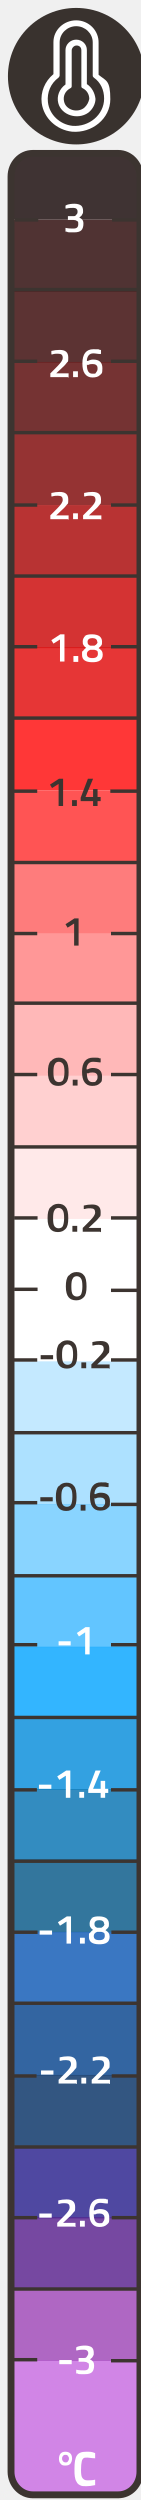
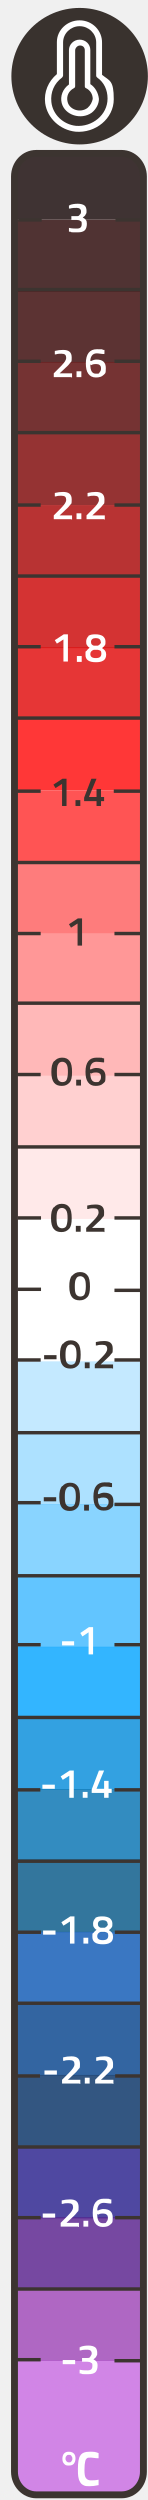
- <svg xmlns="http://www.w3.org/2000/svg" id="Livello_1" version="1.1" width="40.8px" height="725.2px" viewBox="0 0 40.8 725.2">
+ <svg xmlns="http://www.w3.org/2000/svg" id="Livello_1" version="1.1" width="42.8px" height="725.2px" viewBox="0 0 40.8 725.2">
  <defs>
    <style>
      .st0 {
        fill: #ffc4c4;
      }

      .st0, .st1, .st2, .st3, .st4, .st5, .st6, .st7, .st8, .st9, .st10, .st11, .st12, .st13, .st14, .st15, .st16, .st17, .st18, .st19, .st20, .st21, .st22, .st23, .st24, .st25, .st26, .st27, .st28, .st29, .st30, .st31 {
        isolation: isolate;
      }

      .st0, .st1, .st2, .st3, .st4, .st5, .st6, .st7, .st8, .st9, .st10, .st11, .st12, .st13, .st14, .st16, .st17, .st18, .st19, .st20, .st21, .st22, .st23, .st24, .st25, .st26, .st27, .st28, .st29, .st30, .st31 {
        opacity: .8;
      }

      .st1 {
        fill: #b5e4ff;
      }

      .st2 {
        fill: #a60000;
      }

      .st32 {
        fill: #3c3430;
      }

      .st3 {
        fill: #0f0000;
      }

      .st4 {
        fill: #99daff;
      }

      .st5 {
        fill: #006fb0;
      }

      .st33 {
        stroke-width: 2px;
      }

      .st33, .st34, .st35 {
        fill: none;
      }

      .st33, .st35 {
        stroke: #3c3430;
        stroke-miterlimit: 9.8;
      }

      .st6 {
        fill: #231a8a;
      }

      .st7 {
        fill: #300;
      }

      .st8 {
        fill: #520000;
      }

      .st36 {
        fill: #39322e;
      }

      .st37, .st27 {
        fill: #fff;
      }

      .st9 {
        fill: #0955b3;
      }

      .st10 {
        fill: #fe5b5b;
      }

      .st11 {
        fill: #6bc9ff;
      }

      .st12 {
        fill: #7a0000;
      }

      .st13 {
        fill: #ffa6a6;
      }

      .st14 {
        fill: #003e8a;
      }

      .st16 {
        fill: #ff7d7d;
      }

      .st17 {
        fill: #ffe3e3;
      }

      .st18 {
        fill: #0089d9;
      }

      .st19 {
        fill: #ff2929;
      }

      .st20 {
        fill: #c667e0;
      }

      .st21 {
        fill: #3bb7ff;
      }

      .st22 {
        fill: #005485;
      }

      .st23 {
        fill: #541a8a;
      }

      .st24 {
        fill: #ff0505;
      }

      .st25 {
        fill: #002c61;
      }

      .st26 {
        fill: #00a2ff;
      }

      .st28 {
        fill: #c90000;
      }

      .st29 {
        fill: #e00404;
      }

      .st30 {
        fill: #240000;
      }

      .st38 {
        clip-path: url(#clippath);
      }

      .st31 {
        fill: #9b41b4;
      }
    </style>
    <clipPath id="clippath">
      <path class="st34" d="M40,719c-.4,4.2-7.6,4.6-15.4,4.6-7.6.4-21.2.5-21.2-4.5L3.7,48.4c1.6-6,12.1-4.2,18.1-4.2s16.5-1.9,18.2,4.5v670.3Z" />
    </clipPath>
  </defs>
  <rect class="st37" x="3" y="43.4" width="37.9" height="680.5" rx="7.7" ry="7.7" />
  <g class="st38">
    <g>
      <rect class="st20" x="-19.2" y="684.6" width="86.4" height="57.7" />
      <rect class="st3" x="-19.2" y="42.9" width="89.4" height="20.8" />
      <rect class="st30" x="-19.2" y="63.7" width="89.4" height="20.8" />
      <rect class="st7" x="-19.2" y="84.3" width="89.4" height="20.8" />
      <rect class="st8" x="-19.2" y="105" width="89.4" height="20.8" />
      <rect class="st12" x="-19.2" y="125.7" width="89.4" height="20.8" />
      <rect class="st2" x="-19.2" y="146.5" width="89.4" height="20.8" />
      <rect class="st28" x="-19.2" y="167.2" width="89.4" height="20.8" />
      <rect class="st29" x="-19.2" y="187.8" width="89.4" height="20.8" />
      <rect class="st24" x="-19.2" y="208.5" width="89.4" height="20.8" />
      <rect class="st19" x="-19.2" y="229.3" width="89.4" height="20.8" />
      <rect class="st10" x="-19.2" y="250" width="89.4" height="20.8" />
      <rect class="st16" x="-19.2" y="270.7" width="89.4" height="20.8" />
      <rect class="st13" x="-19.2" y="291.3" width="89.4" height="20.8" />
      <rect class="st0" x="-19.2" y="312.1" width="89.4" height="20.9" />
      <rect class="st17" x="-19.2" y="332.8" width="89.4" height="20.8" />
      <rect class="st27" x="-19.2" y="353.6" width="89.4" height="20.8" />
      <rect class="st27" x="-19.2" y="374.2" width="89.4" height="20.8" />
      <rect class="st1" x="-19.2" y="394.9" width="89.4" height="20.9" />
      <rect class="st4" x="-19.2" y="415.7" width="89.4" height="20.8" />
      <rect class="st11" x="-19.2" y="436.3" width="89.4" height="20.8" />
      <rect class="st21" x="-19.2" y="457" width="89.4" height="20.8" />
      <rect class="st26" x="-19.2" y="477.7" width="89.4" height="20.8" />
      <rect class="st18" x="-19.2" y="498.4" width="89.4" height="20.8" />
      <rect class="st5" x="-19.2" y="519" width="89.4" height="20.8" />
      <rect class="st22" x="-19.2" y="539.4" width="89.4" height="21.1" />
      <rect class="st9" x="-19.2" y="560.4" width="89.4" height="20.8" />
      <rect class="st14" x="-19.2" y="581.2" width="89.4" height="20.8" />
      <rect class="st25" x="-19.2" y="601.9" width="89.4" height="20.8" />
      <rect class="st6" x="-18.2" y="622.7" width="89.4" height="20.8" />
      <rect class="st23" x="-19.2" y="643.2" width="89.4" height="20.8" />
      <rect class="st31" x="-19.2" y="664" width="89.4" height="20.8" />
    </g>
  </g>
  <circle class="st36" cx="22.1" cy="22.1" r="19.8" />
  <g id="Layer_1">
    <path class="st37" d="M22.1,5.9c-3.6,0-6.6,2.8-6.6,6.3v9.3c-2.5,2.1-3.8,5.2-3.4,8.4.6,4.4,4.3,7.8,8.8,8.3,5.8.5,11.1-3.8,11.1-9.4s-1.2-5.3-3.4-7.1v-9.2c.1-3.7-2.9-6.6-6.5-6.6ZM30.2,28.6c0,4.7-4.4,8.3-9.2,7.9-3.6-.4-6.7-3.2-7.1-6.9-.3-2.8.8-5.4,3.1-7.1.1-.1.3-.4.3-.6v-9.6c0-2.6,2.2-4.7,4.8-4.7s4.8,2.1,4.8,4.7v9.6c0,.3.1.4.3.6,2,1.4,3,3.6,3,6.1Z" />
    <path class="st37" d="M25.2,24.4v-9.9c0-1.7-1.4-3-3.1-3s-3.1,1.4-3.1,3v10c-1.8,1.3-2.6,3.4-2.1,5.4.9,3.5,5.6,5,8.7,2.8,1.3-1,2.1-2.6,2.1-4-.2-1.8-1.1-3.4-2.5-4.3ZM24.4,31.3c-2.1,1.6-5.3.5-5.8-1.8-.4-1.6.3-3.1,1.8-3.9.3-.1.4-.4.4-.6v-10.4c0-.6.6-1.4,1.4-1.4s1.4.5,1.4,1.4v10.4c0,.3.1.5.4.6,1.2.6,1.9,1.8,1.9,3.1-.2.9-.6,1.8-1.5,2.6Z" />
  </g>
  <rect class="st34" x="9" y="676.7" width="15.4" height="12.9" />
  <g class="st15">
    <path class="st37" d="M27.5,720.9c-.9.2-1.7.3-2.5.3s-1.3,0-1.8-.3c-.4-.2-.8-.5-1-1-.3-.4-.4-1-.5-1.5s-.1-1.3-.1-2.2c0-1.9.2-3.2.7-3.9.5-.8,1.4-1.1,2.7-1.1s1.6,0,2.6.4v1.5c-1,0-1.7-.2-2.2-.2s-1,0-1.2.2-.4.4-.5,1c-.1.4-.2,1.2-.2,2.4s.1,1.9.4,2.3c.3.4.7.7,1.4.7s1.5,0,2.3-.2v1.6h0Z" />
    <path class="st37" d="M17.6,714.7c-.4-.4-.5-.9-.5-1.5s.2-1.2.5-1.5c.4-.4.8-.5,1.4-.5s1.1.2,1.4.5c.4.4.5.9.5,1.5s-.2,1.1-.5,1.5c-.4.4-.8.5-1.4.5s-1,0-1.4-.5ZM18.3,712.4c-.2.2-.3.4-.3.8s.1.5.3.8c.2.2.4.3.7.3s.5,0,.7-.3.3-.4.3-.8-.1-.5-.3-.8-.4-.3-.7-.3-.5,0-.7.3Z" />
  </g>
  <line class="st35" x1="4" y1="684.5" x2="10.8" y2="684.5" />
  <line class="st35" x1="40.7" y1="684.8" x2="32.2" y2="684.8" />
  <path class="st33" d="M34.3,723.7H9.5c-3.4,0-6.3-3-6.3-6.7V51.2c0-3.7,2.8-6.7,6.3-6.7h24.8c3.4,0,6.3,3,6.3,6.7v665.8c0,3.7-2.8,6.7-6.3,6.7Z" />
  <g>
    <path class="st37" d="M17.2,685.8v-1.2h3.6v1.2h-3.6Z" />
    <path class="st37" d="M22.3,680.8c.7-.3,1.6-.4,2.4-.4s1.5.2,1.9.5.6.9.6,1.6,0,.6-.2.9c-.1.3-.2.4-.4.6s-.3.2-.5.4c.4.2.7.4.9.7.2.2.3.6.3,1.1,0,.8-.2,1.5-.6,1.9s-1.1.6-2,.6h-1.2c-.4,0-.8,0-1-.2h-.4v-1.1c.9.2,1.7.2,2.3.2,1,0,1.4-.4,1.4-1.3s-.1-.7-.4-.9c-.2-.2-.6-.3-1-.3h-1.6v-1.1h1.6c.3,0,.6,0,.8-.4s.4-.5.4-.9-.1-.6-.3-.8c-.2-.2-.5-.3-.9-.3-.6,0-1.3,0-2,.2h-.3v-.9c-.1,0,.2,0,.2,0h0Z" />
  </g>
  <g>
    <path class="st37" d="M11.4,643.3v-1.2h3.6v1.2h-3.6Z" />
    <path class="st37" d="M21.7,645.9h-5.1v-1.1l2-2c.6-.6,1-1.1,1.2-1.4s.4-.7.4-1.1-.1-.7-.3-.9c-.2-.2-.6-.3-1.1-.3s-1,0-1.6.2h-.3v-1c.8-.2,1.6-.3,2.4-.3,1.7,0,2.5.7,2.5,2.2s-.1,1.1-.4,1.5-.7.9-1.4,1.5l-1.7,1.6h3.6v1.2h-.2Z" />
    <path class="st37" d="M23.2,645.9v-1.7h1.4v1.7h-1.4Z" />
    <path class="st37" d="M31.2,639.2c-.8,0-1.5-.2-2.1-.2s-1.1.2-1.4.6c-.3.4-.5.9-.5,1.6h.3c.6-.3,1.1-.4,1.5-.4,1.8,0,2.7.8,2.7,2.5s-.2,1.5-.7,2-1.2.7-2.2.7-1.7-.4-2.2-1.1-.7-1.7-.7-3c0-2.7,1.1-4.1,3.2-4.1s1.2,0,1.9.2h.3v1.1c-.1,0,0,0,0,0h0ZM27.4,642.3h-.2c0,1.7.5,2.6,1.6,2.6s.8,0,1.1-.4.4-.6.4-1.1-.1-.8-.4-1c-.2-.2-.6-.3-1-.3s-.9,0-1.4.3h-.1Z" />
  </g>
  <line class="st35" x1="4" y1="664" x2="40.9" y2="664" />
  <line class="st35" x1="4" y1="643.3" x2="10.8" y2="643.3" />
  <line class="st35" x1="40.9" y1="643.3" x2="32.4" y2="643.3" />
  <line class="st35" x1="4.1" y1="622.8" x2="39.8" y2="622.8" />
  <line class="st35" x1="3.8" y1="602.2" x2="10.6" y2="602.2" />
  <line class="st35" x1="40.9" y1="602.2" x2="32.4" y2="602.2" />
  <g>
    <path class="st37" d="M11.9,601.8v-1.2h3.6v1.2h-3.6Z" />
    <path class="st37" d="M22.1,604.4h-5.1v-1.1l2-2c.6-.6,1-1.1,1.2-1.4s.4-.7.4-1.1-.1-.7-.3-.9c-.2-.2-.6-.3-1.1-.3s-1,0-1.6.2h-.3v-1c.8-.2,1.6-.3,2.4-.3,1.7,0,2.5.7,2.5,2.2s-.1,1.1-.4,1.5-.7.9-1.4,1.5l-1.7,1.6h3.6v1.2h-.2Z" />
    <path class="st37" d="M23.6,604.4v-1.7h1.4v1.7h-1.4Z" />
    <path class="st37" d="M31.7,604.4h-5.1v-1.1l2-2c.6-.6,1-1.1,1.2-1.4s.4-.7.4-1.1-.1-.7-.3-.9c-.2-.2-.6-.3-1.1-.3s-1,0-1.6.2h-.3v-1c.8-.2,1.6-.3,2.4-.3,1.7,0,2.5.7,2.5,2.2s-.1,1.1-.4,1.5-.7.9-1.4,1.5l-1.7,1.6h3.6v1.2h-.2Z" />
  </g>
  <line class="st35" x1="3.8" y1="581.1" x2="40.1" y2="581.1" />
  <line class="st35" x1="4" y1="560.5" x2="10.9" y2="560.5" />
  <line class="st35" x1="3.9" y1="539.9" x2="40" y2="539.9" />
  <line class="st35" x1="40.8" y1="560.5" x2="32.3" y2="560.5" />
  <g>
    <path class="st37" d="M11.3,518.9v-1.2h3.6v1.2s-3.6,0-3.6,0Z" />
    <path class="st37" d="M20.4,513.6v7.9h-1.3v-6.4l-1.9,1.2-.6-1,2.6-1.7s1.2,0,1.2,0Z" />
    <path class="st37" d="M23,521.5v-1.7h1.4v1.7h-1.4Z" />
    <path class="st37" d="M29.2,521.5v-1.4h-3.6v-1l2.1-5.5h1.5l-2.2,5.3h2.2v-2.3h1.3v2.3h.9v1.2h-.9v1.4h-1.3Z" />
  </g>
  <line class="st35" x1="3.9" y1="519.2" x2="10.7" y2="519.2" />
  <line class="st35" x1="40.7" y1="519.2" x2="32.2" y2="519.2" />
  <line class="st35" x1="4" y1="498.2" x2="40" y2="498.2" />
  <g>
    <path class="st37" d="M17,477.3v-1.2h3.5v1.2h-3.5Z" />
    <path class="st37" d="M26,472v7.9h-1.3v-6.4l-1.8,1.2-.6-1,2.5-1.7s1.2,0,1.2,0Z" />
  </g>
  <g>
    <path class="st32" d="M11.7,435.5v-1.2h3.6v1.2s-3.6,0-3.6,0Z" />
    <path class="st32" d="M17.1,431.1c.5-.6,1.2-1,2.2-1s1.7.3,2.2,1c.5.6.7,1.7.7,3.2s-.2,2.5-.8,3.1-1.2.9-2.2.9-1.7-.3-2.2-.9-.8-1.6-.8-3.1.2-2.5.8-3.2h0ZM20.6,431.9c-.2-.4-.7-.7-1.2-.7s-1,.2-1.2.7c-.3.4-.4,1.2-.4,2.3s.1,1.9.4,2.3.7.6,1.2.6,1-.2,1.2-.6.4-1.2.4-2.3-.1-1.9-.4-2.3Z" />
    <path class="st32" d="M23.4,438.2v-1.7h1.4v1.7h-1.4Z" />
    <path class="st32" d="M31.4,431.4c-.8-.1-1.5-.2-2.1-.2s-1.1.2-1.4.6-.5.9-.5,1.6h.3c.6-.3,1.1-.4,1.5-.4,1.8,0,2.7.8,2.7,2.5s-.2,1.5-.7,2-1.2.7-2.2.7-1.7-.4-2.2-1.1-.7-1.7-.7-3c0-2.7,1.1-4.1,3.2-4.1s1.2,0,1.9.2h.3v1.1c-.1,0,0,0,0,0h0ZM27.6,434.6h-.2c0,1.7.5,2.6,1.6,2.6s.8-.1,1.1-.4.4-.6.4-1.1-.1-.8-.4-1c-.2-.2-.6-.3-1-.3s-.9,0-1.4.3h-.1Z" />
  </g>
  <line class="st35" x1="4" y1="477.1" x2="10.8" y2="477.1" />
  <line class="st35" x1="40.7" y1="477.1" x2="32.2" y2="477.1" />
  <line class="st35" x1="4" y1="457.1" x2="40.2" y2="457.1" />
  <line class="st35" x1="4" y1="435.9" x2="10.8" y2="435.9" />
  <line class="st35" x1="40.7" y1="436.4" x2="32.2" y2="436.4" />
  <line class="st35" x1="40.7" y1="415.6" x2="3.7" y2="415.6" />
  <line class="st35" x1="4" y1="394.5" x2="10.8" y2="394.5" />
  <line class="st35" x1="40.7" y1="394.5" x2="32.2" y2="394.5" />
  <g>
    <path class="st32" d="M11.8,394.3v-1.2h3.6v1.2s-3.6,0-3.6,0Z" />
    <path class="st32" d="M17.3,389.8c.5-.6,1.2-1,2.2-1s1.7.3,2.2,1c.5.6.7,1.7.7,3.2s-.2,2.5-.8,3.1-1.2.9-2.2.9-1.7-.3-2.2-.9-.8-1.6-.8-3.1.2-2.5.8-3.2h0ZM20.8,390.7c-.2-.4-.7-.7-1.2-.7s-1,.2-1.2.7c-.3.4-.4,1.2-.4,2.3s.1,1.9.4,2.3.7.6,1.2.6,1-.2,1.2-.6.4-1.2.4-2.3-.1-1.9-.4-2.3Z" />
    <path class="st32" d="M23.6,396.9v-1.7h1.4v1.7h-1.4Z" />
    <path class="st32" d="M31.6,396.9h-5.1v-1.1l2-2c.6-.6,1-1.1,1.2-1.4s.4-.7.4-1.1-.1-.7-.3-.9c-.2-.2-.6-.3-1.1-.3s-1,0-1.6.2h-.3v-1c.8-.2,1.6-.3,2.4-.3,1.7,0,2.5.7,2.5,2.2s-.1,1.1-.4,1.5-.7.9-1.4,1.5l-1.7,1.6h3.6v1.2h-.2Z" />
  </g>
  <g>
    <path class="st32" d="M14.7,350.2c.5-.6,1.2-1,2.2-1s1.7.3,2.2,1c.5.6.7,1.7.7,3.2s-.2,2.5-.8,3.1-1.2.9-2.2.9-1.7-.3-2.2-.9-.8-1.6-.8-3.1.2-2.5.8-3.2h0ZM18.2,351.1c-.2-.4-.7-.7-1.2-.7s-1,.2-1.2.7c-.3.4-.4,1.2-.4,2.3s.1,1.9.4,2.3c.3.4.7.6,1.2.6s1-.2,1.2-.6.4-1.2.4-2.3-.1-1.9-.4-2.3Z" />
    <path class="st32" d="M21,357.3v-1.7h1.4v1.7h-1.4Z" />
    <path class="st32" d="M29.1,357.3h-5.1v-1.1l2-2c.6-.6,1-1.1,1.2-1.4s.4-.7.4-1.1-.1-.7-.3-.9c-.2-.2-.6-.3-1.1-.3s-1,0-1.6.2h-.3v-1c.8-.2,1.6-.3,2.4-.3,1.7,0,2.5.7,2.5,2.2s-.1,1.1-.4,1.5-.7.9-1.4,1.5l-1.7,1.6h3.6v1.2h-.2Z" />
  </g>
  <g>
    <path class="st32" d="M14.8,307.8c.5-.6,1.2-1,2.2-1s1.7.3,2.2,1c.5.6.7,1.7.7,3.2s-.2,2.5-.8,3.1-1.2.9-2.2.9-1.7-.3-2.2-.9-.8-1.6-.8-3.1.2-2.5.8-3.2h0ZM18.3,308.7c-.2-.4-.7-.7-1.2-.7s-1,.2-1.2.7c-.3.4-.4,1.2-.4,2.3s.1,1.9.4,2.3c.3.4.7.6,1.2.6s1-.2,1.2-.6.4-1.2.4-2.3-.1-1.9-.4-2.3Z" />
    <path class="st32" d="M21.1,314.9v-1.7h1.4v1.7h-1.4Z" />
    <path class="st32" d="M29.1,308.2c-.8-.1-1.5-.2-2.1-.2s-1.1.2-1.4.6-.5.9-.5,1.6h.3c.6-.3,1.1-.4,1.5-.4,1.8,0,2.7.8,2.7,2.5s-.2,1.5-.7,2-1.2.7-2.2.7-1.7-.4-2.2-1.1-.7-1.7-.7-3c0-2.7,1.1-4.1,3.2-4.1s1.2,0,1.9.2h.3v1.1c-.1,0,0,0,0,0h0ZM25.4,311.3h-.2c0,1.7.5,2.6,1.6,2.6s.8-.1,1.1-.4.4-.6.4-1.1-.1-.8-.4-1c-.2-.2-.6-.3-1-.3s-.9,0-1.4.3h-.1Z" />
  </g>
  <line class="st35" x1="4.1" y1="374" x2="10.9" y2="374" />
  <line class="st35" x1="40.7" y1="374.3" x2="32.2" y2="374.3" />
  <line class="st35" x1="4.1" y1="353.3" x2="10.9" y2="353.3" />
  <line class="st35" x1="3.9" y1="332.7" x2="40" y2="332.7" />
  <line class="st35" x1="40.7" y1="353.3" x2="32.2" y2="353.3" />
  <path class="st37" d="M19.2,59.5c.7-.3,1.6-.4,2.4-.4s1.5.2,1.9.5.6.9.6,1.6,0,.6-.2.9c-.1.3-.2.4-.4.6s-.3.2-.5.4c.4.2.7.4.9.7.2.2.3.6.3,1.1,0,.8-.2,1.5-.6,1.9s-1.1.6-2,.6h-1.2c-.4,0-.8,0-1-.2h-.4v-1.1c.9.2,1.7.2,2.3.2,1,0,1.4-.4,1.4-1.3s-.1-.7-.4-.9c-.2-.2-.6-.3-1-.3h-1.6v-1.1h1.6c.3,0,.6,0,.8-.4.3-.2.4-.5.4-.9s-.1-.6-.3-.8c-.2-.2-.5-.3-.9-.3-.6,0-1.3,0-2,.2h-.3v-.9c-.1,0,.2,0,.2,0h0Z" />
  <line class="st35" x1="4" y1="104.8" x2="10.8" y2="104.8" />
  <line class="st35" x1="40.7" y1="104.8" x2="32.2" y2="104.8" />
  <line class="st35" x1="3.7" y1="84" x2="39.9" y2="84" />
  <line class="st35" x1="4.3" y1="63.8" x2="11.1" y2="63.8" />
  <line class="st35" x1="41" y1="63.8" x2="32.5" y2="63.8" />
  <g>
    <path class="st37" d="M19.7,150.6h-5.1v-1.1l2-2c.6-.6,1-1.1,1.2-1.4s.4-.7.4-1.1-.1-.7-.3-.9c-.2-.2-.6-.3-1.1-.3s-1,0-1.6.2h-.3v-1c.8-.2,1.6-.3,2.4-.3,1.7,0,2.5.7,2.5,2.2s-.1,1.1-.4,1.5-.7.9-1.4,1.5l-1.7,1.6h3.6v1.2h-.2Z" />
    <path class="st37" d="M21.2,150.6v-1.7h1.4v1.7h-1.4Z" />
    <path class="st37" d="M29.2,150.6h-5.1v-1.1l2-2c.6-.6,1-1.1,1.2-1.4s.4-.7.4-1.1-.1-.7-.3-.9c-.2-.2-.6-.3-1.1-.3s-1,0-1.6.2h-.3v-1c.8-.2,1.6-.3,2.4-.3,1.7,0,2.5.7,2.5,2.2s-.1,1.1-.4,1.5-.7.9-1.4,1.5l-1.7,1.6h3.6v1.2h-.2Z" />
  </g>
  <g>
    <path class="st37" d="M19.7,109.4h-5.1v-1.1l2-2c.6-.6,1-1.1,1.2-1.4s.4-.7.4-1.1-.1-.7-.3-.9c-.2-.2-.6-.3-1.1-.3s-1,0-1.6.2h-.3v-1c.8-.2,1.6-.3,2.4-.3,1.7,0,2.5.7,2.5,2.2s-.1,1.1-.4,1.5-.7.9-1.4,1.5l-1.7,1.6h3.6v1.2h-.2Z" />
    <path class="st37" d="M21.2,109.4v-1.7h1.4v1.7h-1.4Z" />
    <path class="st37" d="M29.2,102.7c-.8,0-1.5-.2-2.1-.2s-1.1.2-1.4.6-.5.9-.5,1.6h.3c.6-.3,1.1-.4,1.5-.4,1.8,0,2.7.8,2.7,2.5s-.2,1.5-.7,2-1.2.7-2.2.7-1.7-.4-2.2-1.1-.7-1.7-.7-3c0-2.7,1.1-4.1,3.2-4.1s1.2,0,1.9.2h.3v1.1c-.1,0,0,0,0,0h0ZM25.4,105.8h-.2c0,1.7.5,2.6,1.6,2.6s.8,0,1.1-.4.4-.6.4-1.1-.1-.8-.4-1c-.2-.2-.6-.3-1-.3s-.9,0-1.4.3h-.1Z" />
  </g>
  <line class="st35" x1="4" y1="167.1" x2="40.6" y2="167.1" />
  <line class="st35" x1="4" y1="146.5" x2="10.8" y2="146.5" />
  <line class="st35" x1="4" y1="125.5" x2="40" y2="125.5" />
  <line class="st35" x1="40.7" y1="146.5" x2="32.2" y2="146.5" />
  <g>
    <path class="st37" d="M18.7,184v7.9h-1.3v-6.4l-1.9,1.2-.6-1,2.6-1.7s1.2,0,1.2,0Z" />
    <path class="st37" d="M21.3,192v-1.7h1.4v1.7h-1.4Z" />
    <path class="st37" d="M24.6,184.5c.5-.4,1.2-.5,2.1-.5s1.6.2,2.1.5c.5.4.8.9.8,1.6s0,.8-.2,1.1c-.1.2-.4.5-.8.8.4.3.7.5.9.8.2.3.3.7.3,1.1,0,.8-.3,1.4-.8,1.7-.6.4-1.3.5-2.2.5-2,0-3-.7-3-2.1s0-.9.3-1.2c.2-.3.5-.6.9-.9-.4-.2-.6-.5-.8-.8-.2-.3-.2-.6-.2-1.1s.3-1.2.8-1.6h-.2,0ZM25.2,189.7c0,.8.5,1.2,1.6,1.2s1.6-.4,1.6-1.3-.3-.9-1-1.1h-1.2c-.6.2-1,.6-1,1.2h0ZM28.2,186.2c0-.7-.5-1.1-1.4-1.1s-1.4.4-1.4,1.1.3.9.8,1.1h1.2c.6-.3.9-.7.9-1.1h-.1Z" />
  </g>
  <line class="st35" x1="4" y1="229.5" x2="10.8" y2="229.5" />
  <line class="st35" x1="40.5" y1="229.5" x2="32" y2="229.5" />
  <line class="st35" x1="4" y1="208.3" x2="40.5" y2="208.3" />
  <line class="st35" x1="4" y1="187.6" x2="10.8" y2="187.6" />
  <line class="st35" x1="40.7" y1="187.6" x2="32.2" y2="187.6" />
  <path class="st32" d="M22.8,266.4v7.9h-1.3v-6.4l-1.9,1.2-.6-1,2.6-1.7s1.2,0,1.2,0Z" />
  <g>
    <path class="st32" d="M18.3,225.9v7.9h-1.3v-6.4l-1.9,1.2-.6-1,2.6-1.7s1.2,0,1.2,0Z" />
    <path class="st32" d="M20.9,233.8v-1.7h1.4v1.7h-1.4Z" />
    <path class="st32" d="M27,233.8v-1.4h-3.6v-1l2.1-5.5h1.5l-2.2,5.3h2.2v-2.3h1.3v2.3h.9v1.2h-.9v1.4h-1.3Z" />
  </g>
  <line class="st35" x1="4" y1="291" x2="40" y2="291" />
  <line class="st35" x1="4" y1="270.8" x2="10.8" y2="270.8" />
  <line class="st35" x1="4" y1="250.2" x2="39.9" y2="250.2" />
  <line class="st35" x1="40.7" y1="270.8" x2="32.2" y2="270.8" />
  <line class="st35" x1="4" y1="311.7" x2="10.8" y2="311.7" />
  <line class="st35" x1="40.7" y1="311.7" x2="32.2" y2="311.7" />
  <path class="st37" d="M26.6,556.4c.5-.4,1.2-.5,2.1-.5s1.6.2,2.1.5c.5.4.8.9.8,1.6s0,.8-.2,1.1c-.1.2-.4.5-.8.8.4.3.7.5.9.8.2.3.3.7.3,1.1,0,.8-.3,1.4-.8,1.7-.6.4-1.3.5-2.2.5-2,0-3-.7-3-2.1s0-.9.3-1.2c.2-.3.5-.6.9-.9-.4-.2-.6-.5-.8-.8-.2-.3-.2-.6-.2-1.1s.3-1.2.8-1.6h-.2,0ZM27.2,561.6c0,.8.5,1.2,1.6,1.2s1.6-.4,1.6-1.3-.3-.9-1-1.1h-1.2c-.6.2-1,.6-1,1.2h0ZM30.2,558.1c0-.7-.5-1.1-1.4-1.1s-1.4.4-1.4,1.1.3.9.8,1.1h1.2c.6-.3.9-.7.9-1.1h-.1Z" />
  <g>
    <path class="st37" d="M11.5,561.2v-1.2h3.6v1.2h-3.6Z" />
    <path class="st37" d="M20.6,555.9v7.9h-1.3v-6.4l-1.9,1.2-.6-1,2.6-1.7s1.2,0,1.2,0Z" />
    <path class="st37" d="M23.2,563.8v-1.7h1.4v1.7h-1.4Z" />
  </g>
  <path class="st32" d="M20,370c.5-.6,1.2-1,2.2-1s1.7.3,2.2,1c.5.6.7,1.7.7,3.2s-.2,2.5-.8,3.1-1.2.9-2.2.9-1.7-.3-2.2-.9-.8-1.6-.8-3.1.2-2.5.8-3.2h0ZM23.5,370.9c-.2-.4-.7-.7-1.2-.7s-1,.2-1.2.7c-.3.4-.4,1.2-.4,2.3s.1,1.9.4,2.3.7.6,1.2.6,1-.2,1.2-.6.4-1.2.4-2.3-.1-1.9-.4-2.3Z" />
</svg>
